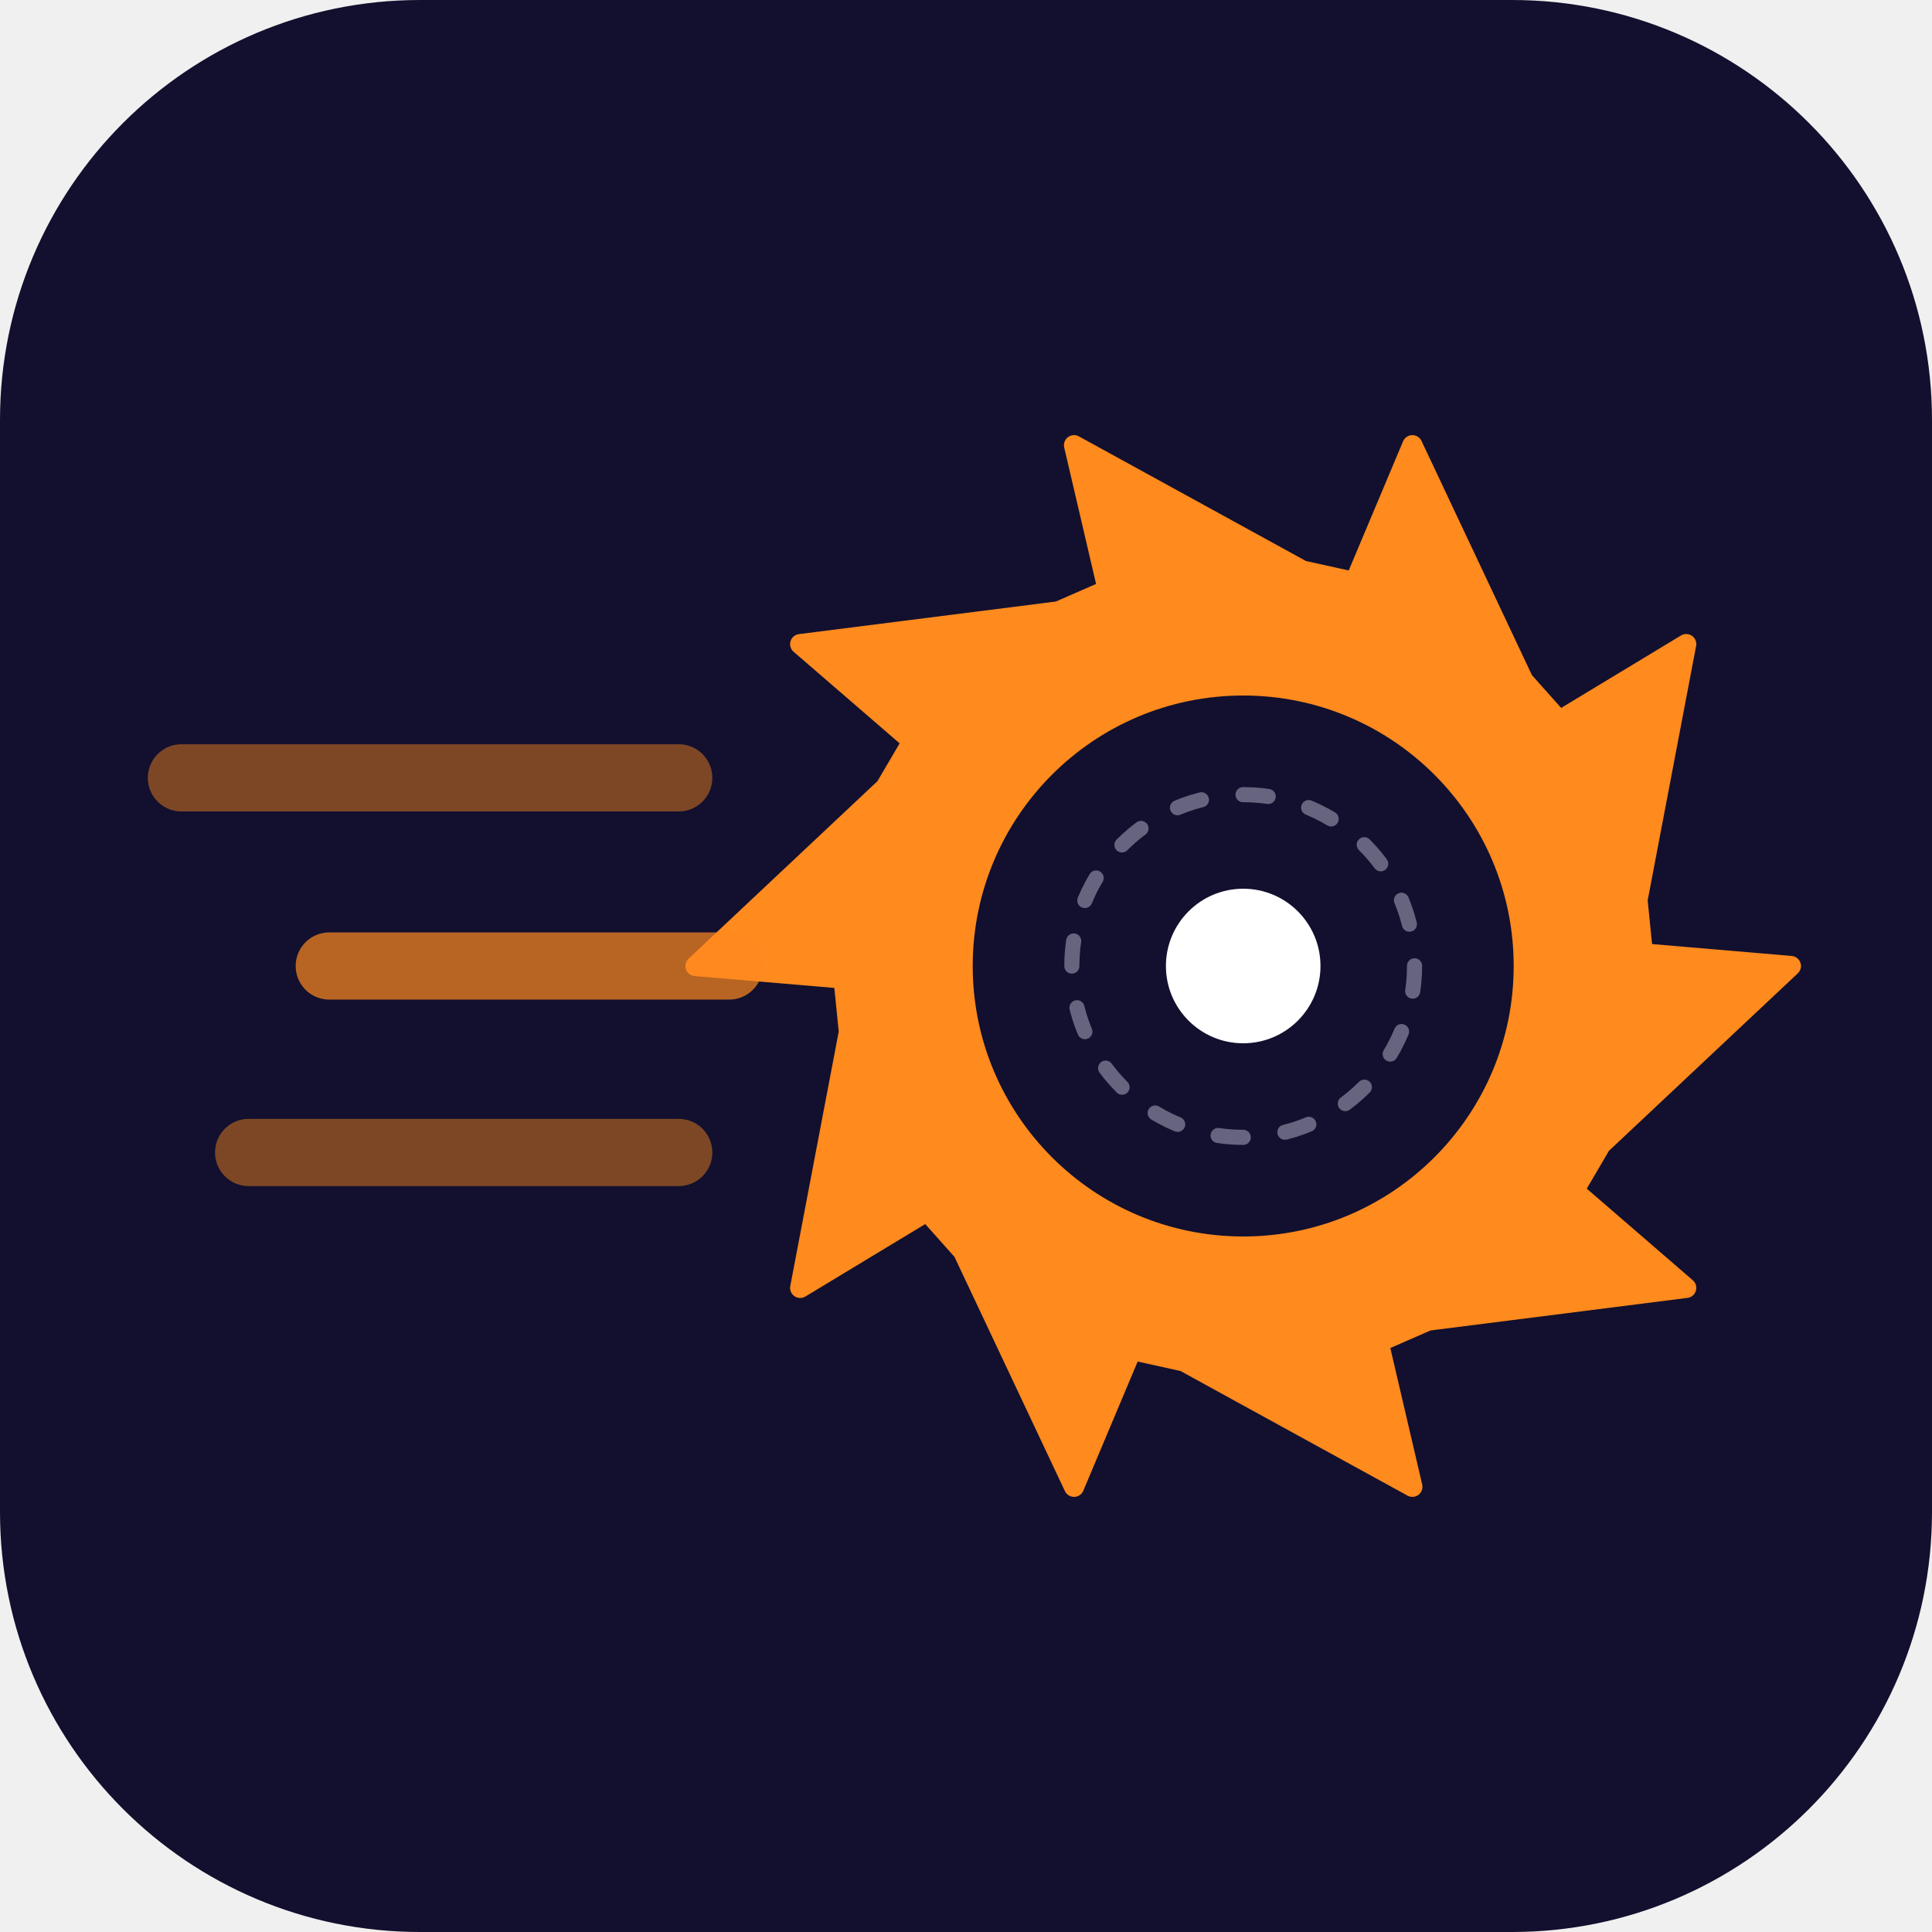
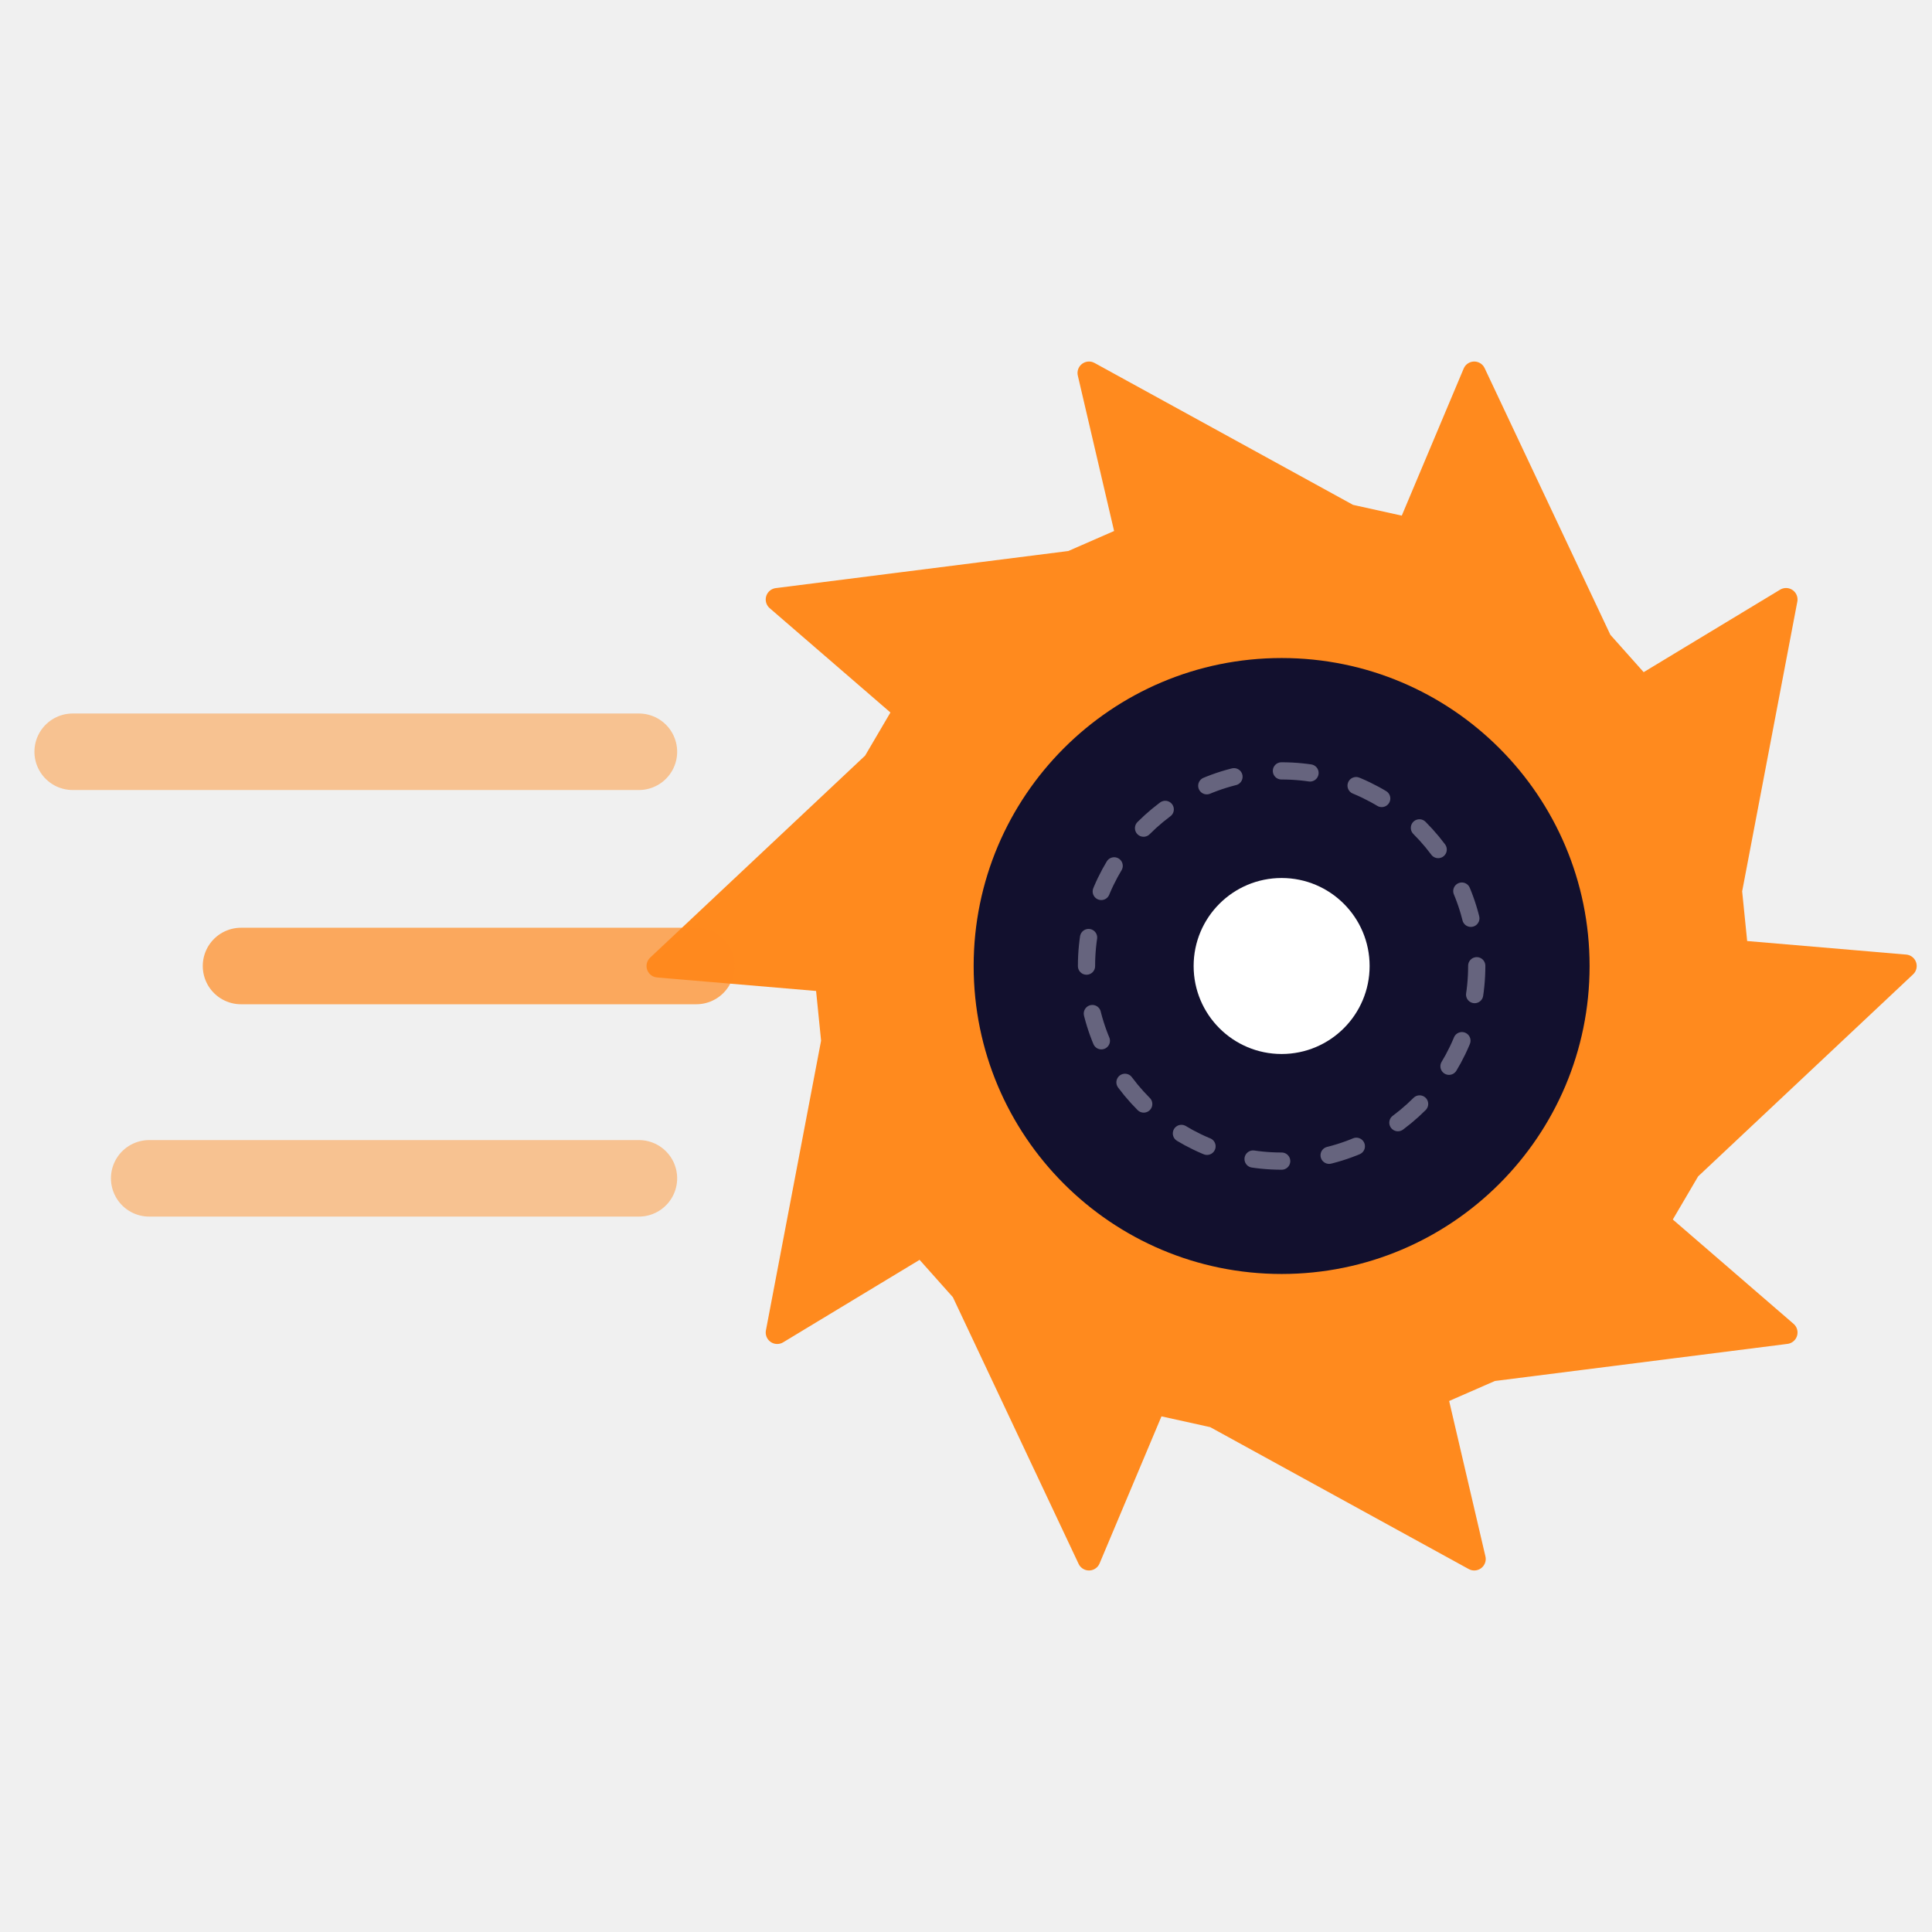
- <svg xmlns="http://www.w3.org/2000/svg" viewBox="-740 -575 1150 1150" width="512" height="512">
-   <rect x="-740" y="-575" width="1150" height="1150" rx="250" fill="#12102E" />
+ <svg xmlns="http://www.w3.org/2000/svg" viewBox="-670 -505 1010 1010" width="400" height="400">
  <path d="M326.0,0.0L213.0,106.2L196.8,133.8L263.7,191.6L109.9,211.1L80.6,223.9L100.7,310.0L-35.2,235.4L-66.4,228.5L-100.7,310.0L-166.8,169.8L-188.1,145.9L-263.7,191.6L-234.7,39.3L-237.9,7.5L-326.0,0.0L-213.0,-106.2L-196.8,-133.8L-263.7,-191.6L-109.9,-211.1L-80.6,-223.9L-100.7,-310.0L35.2,-235.4L66.4,-228.5L100.7,-310.0L166.8,-169.8L188.1,-145.9L263.7,-191.6L234.7,-39.3L237.9,-7.5Z" fill="#FF8A1E" stroke="#FF8A1E" stroke-width="12" stroke-linejoin="round" />
  <circle r="161" fill="#12102E" />
  <circle r="102" fill="none" stroke="#66647E" stroke-width="9" stroke-linecap="round" stroke-dasharray="15 25.05" />
  <circle r="46" fill="#FFFFFF" />
  <g stroke="#FF8A1E" stroke-width="40" stroke-linecap="round">
    <line x1="-632" y1="-112" x2="-336" y2="-112" stroke-opacity=".45" />
    <line x1="-544" y1="0" x2="-306" y2="0" stroke-opacity=".7" />
    <line x1="-592" y1="111" x2="-336" y2="111" stroke-opacity=".45" />
  </g>
</svg>
